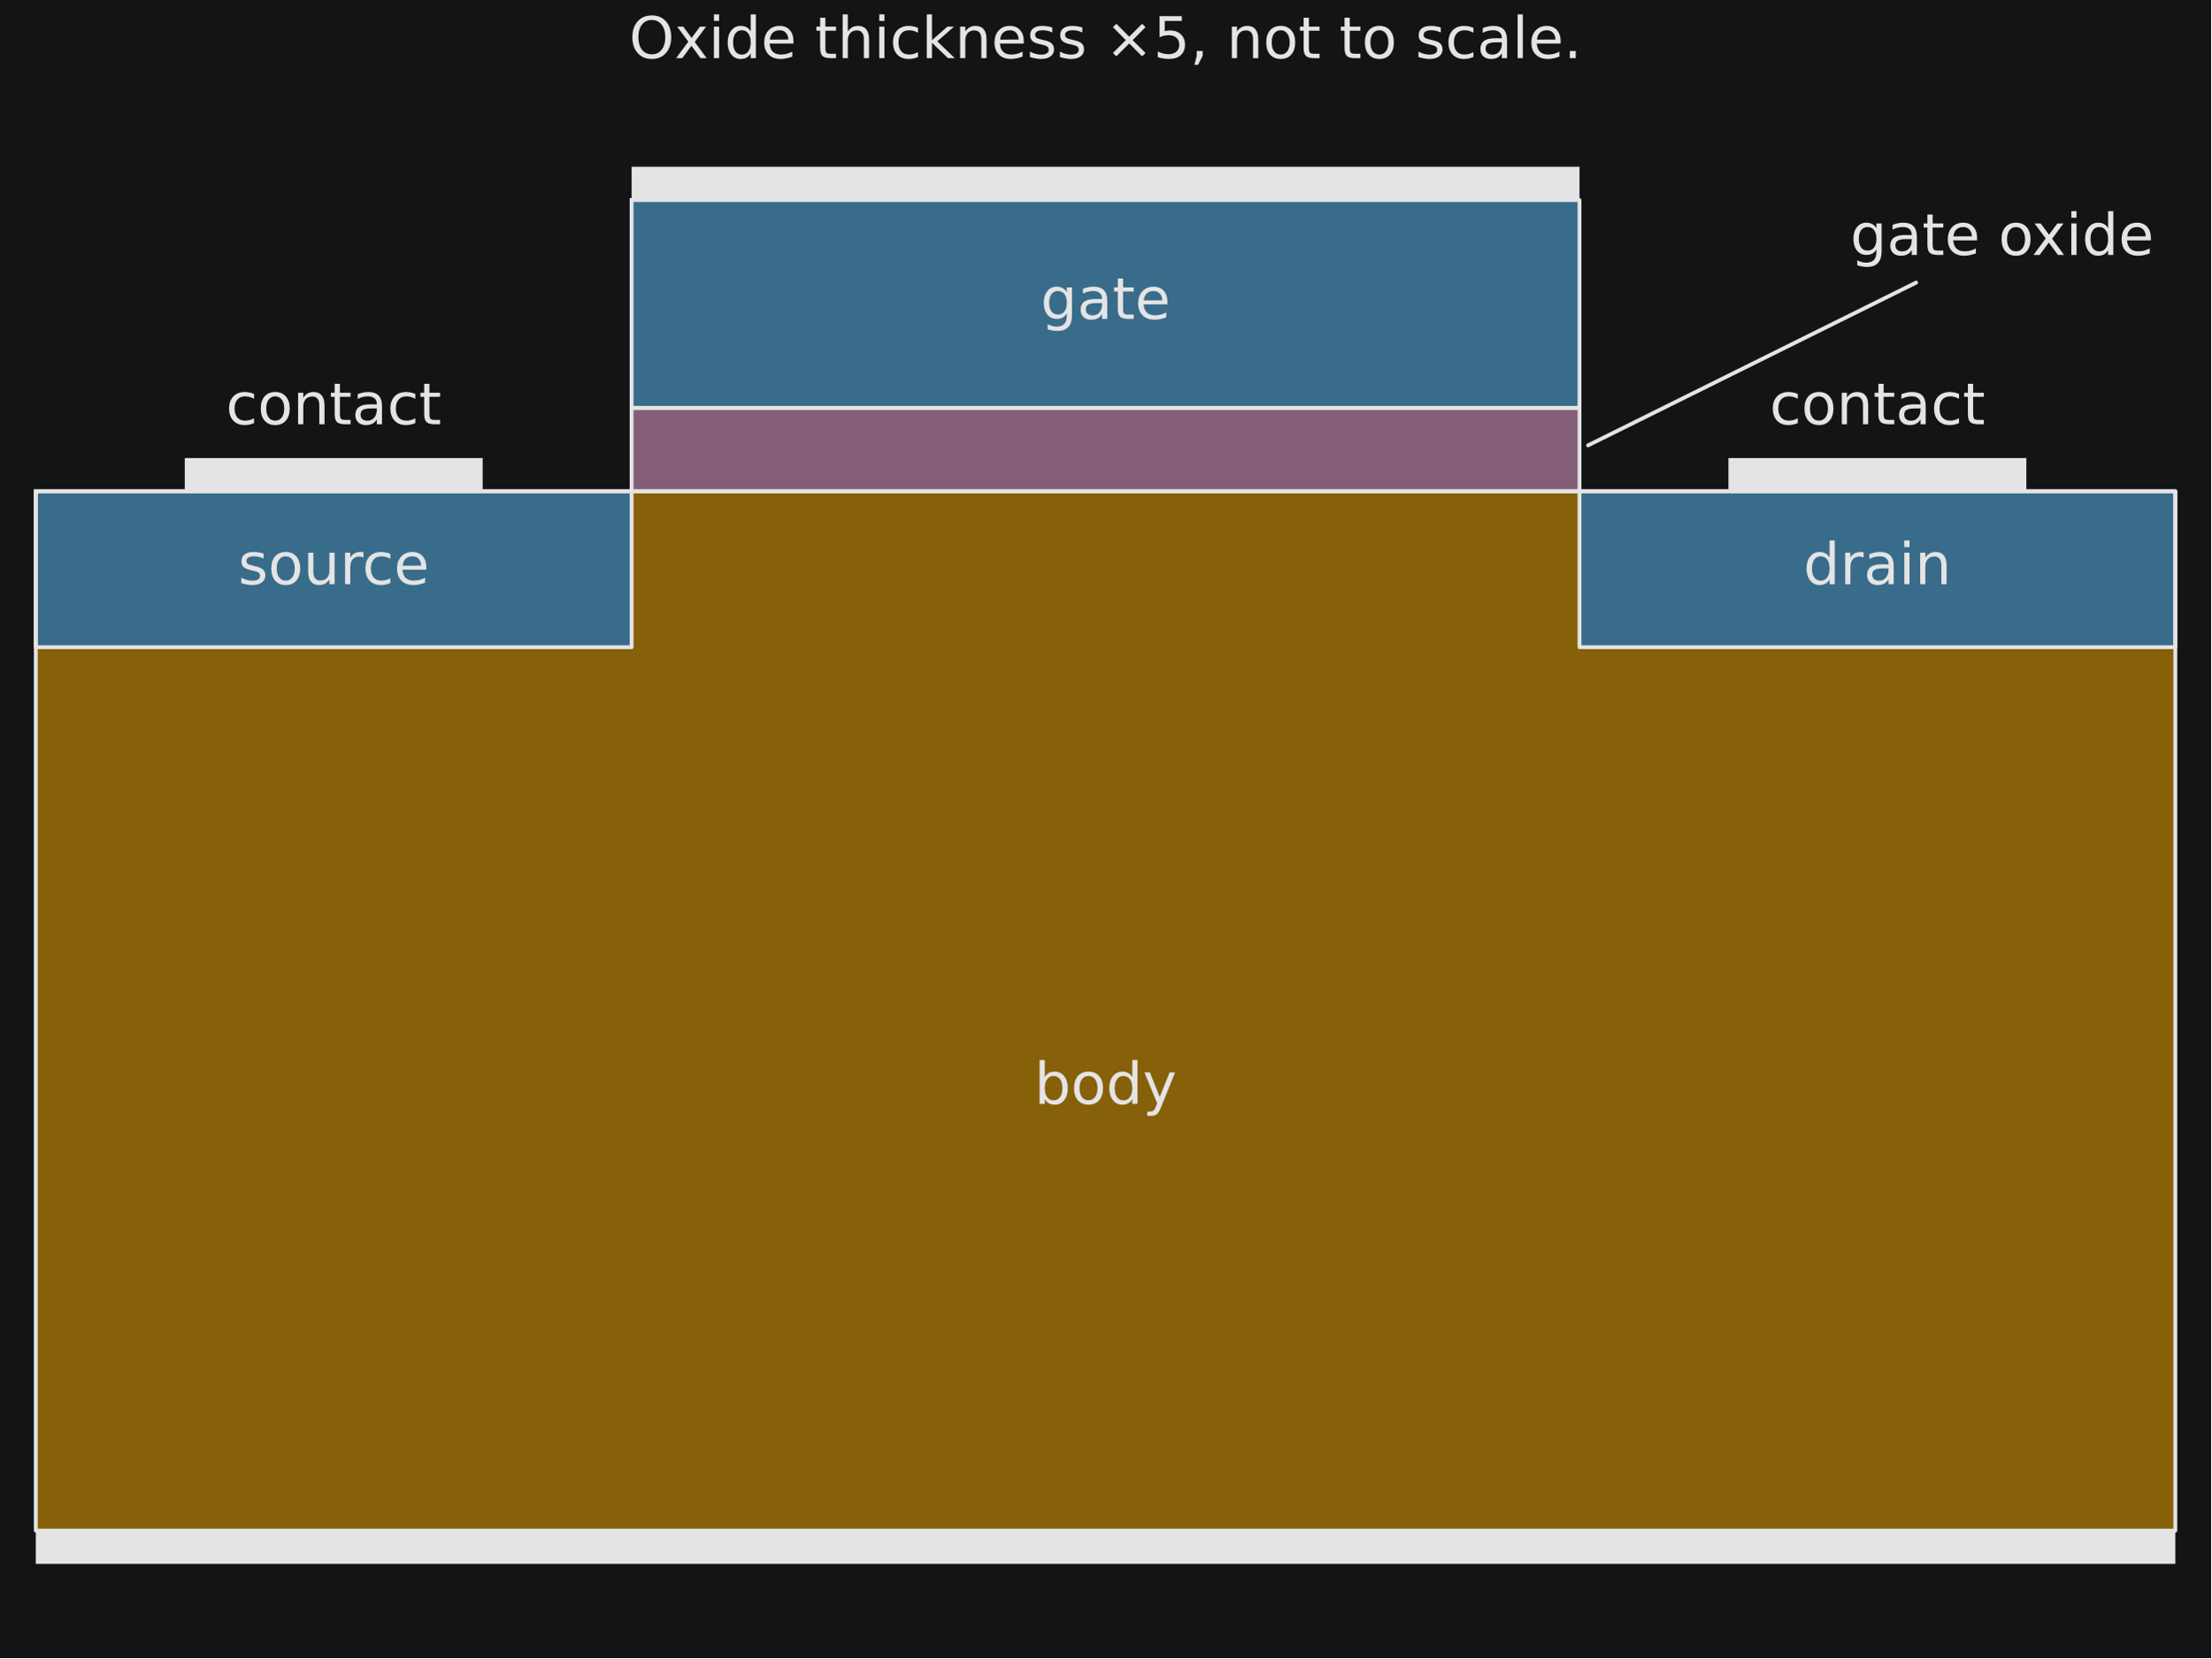
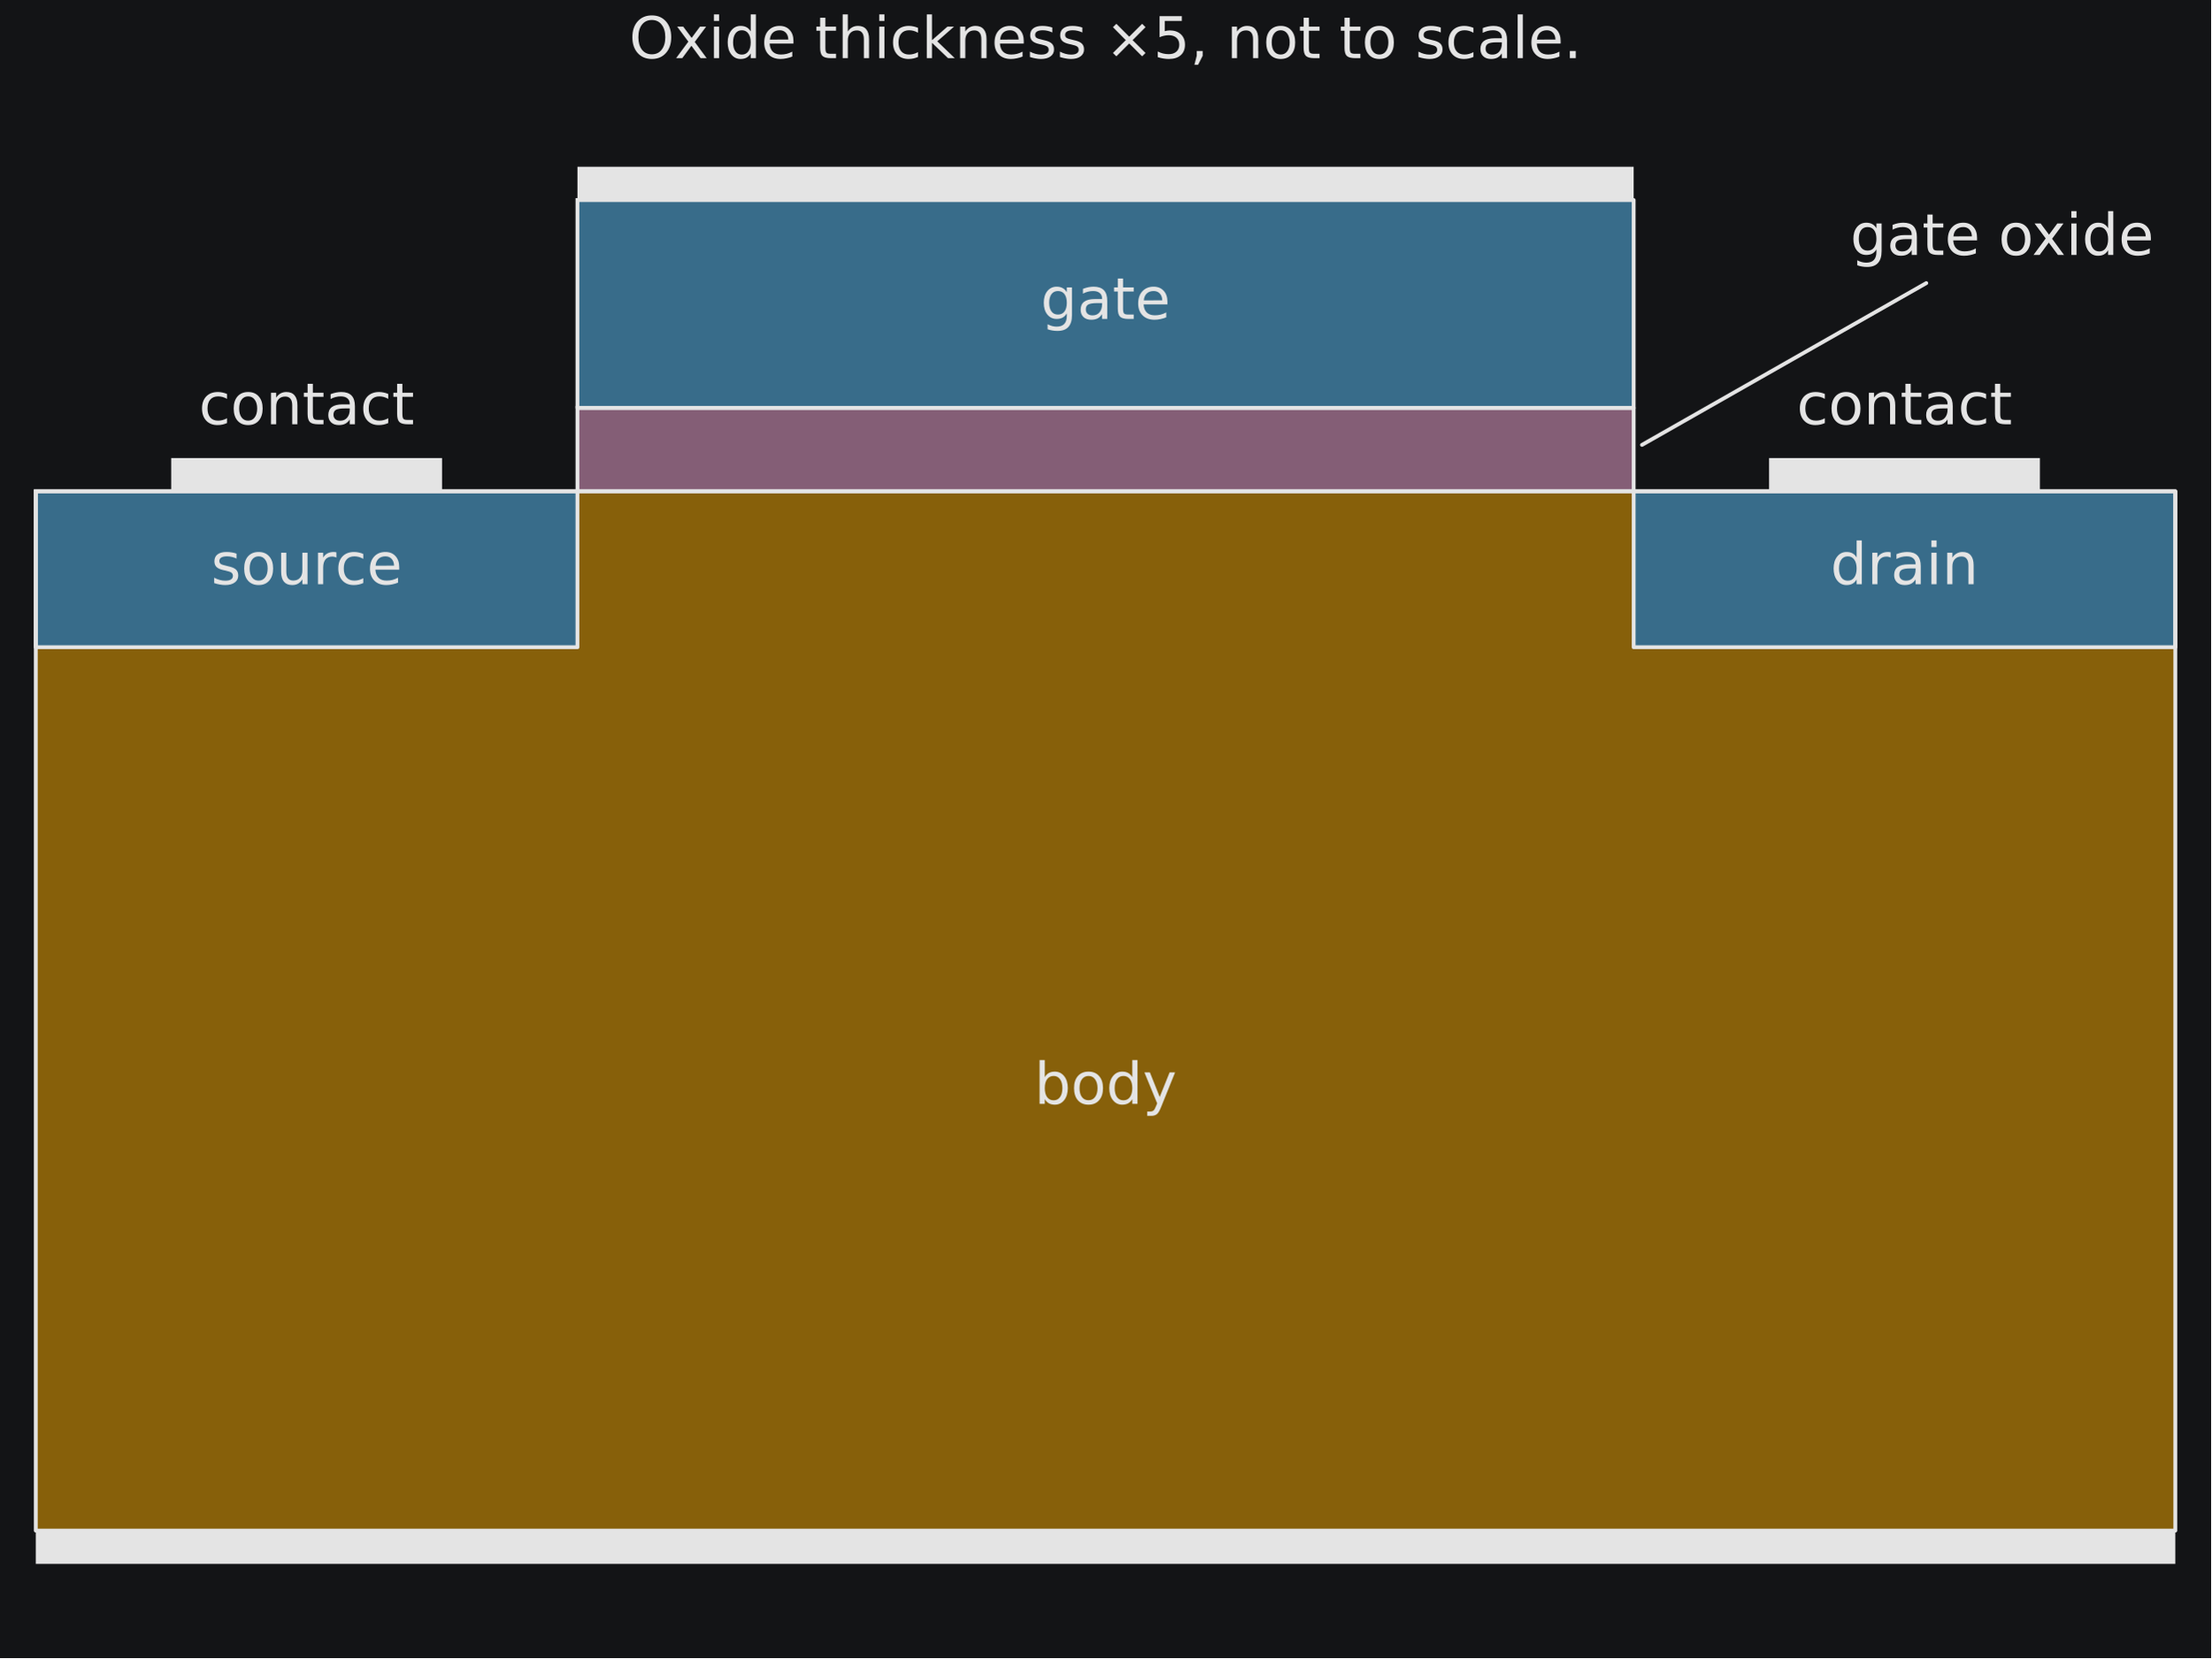
<svg xmlns="http://www.w3.org/2000/svg" xmlns:xlink="http://www.w3.org/1999/xlink" width="460.8pt" height="345.6pt" viewBox="0 0 460.8 345.6" version="1.1">
  <defs>
    <style type="text/css">*{stroke-linejoin: round; stroke-linecap: butt}</style>
  </defs>
  <g id="figure_1">
    <g id="patch_1">
      <path d="M 0 345.6  L 460.8 345.6  L 460.8 0  L 0 0  z " style="fill: #131416" />
    </g>
    <g id="axes_1">
      <g id="FillBetweenPolyCollection_1">
        <defs>
          <path id="m558e9514b6" d="M 7.459 -26.574  L 7.459 -243.199  L 453.341 -243.199  L 453.341 -26.574  L 453.341 -26.574  L 7.459 -26.574  z " />
        </defs>
        <g clip-path="url(#p267d66c135)">
          <use xlink:href="#m558e9514b6" x="0" y="345.6" style="fill: #131416" />
        </g>
      </g>
      <g id="FillBetweenPolyCollection_2">
        <defs>
          <path id="mcbdd6d3617" d="M 7.459 -26.574  L 7.459 -243.199  L 453.341 -243.199  L 453.341 -26.574  L 453.341 -26.574  L 7.459 -26.574  z " />
        </defs>
        <g clip-path="url(#p267d66c135)">
          <use xlink:href="#mcbdd6d3617" x="0" y="345.6" style="fill: #e69f00; fill-opacity: 0.55" />
        </g>
      </g>
      <g id="FillBetweenPolyCollection_3">
        <defs>
-           <path id="ma4c2a3e8a7" d="M 7.459 -210.705  L 7.459 -243.199  L 131.629 -243.199  L 131.629 -210.705  L 131.629 -210.705  L 7.459 -210.705  z " />
+           <path id="md16fc6fe52" d="M 7.459 -210.705  L 7.459 -243.199  L 120.341 -243.199  L 120.341 -210.705  L 120.341 -210.705  L 7.459 -210.705  z " />
        </defs>
        <g clip-path="url(#p267d66c135)">
-           <use xlink:href="#ma4c2a3e8a7" x="0" y="345.6" style="fill: #131416" />
+           <use xlink:href="#md16fc6fe52" x="0" y="345.6" style="fill: #131416" />
        </g>
      </g>
      <g id="FillBetweenPolyCollection_4">
        <defs>
-           <path id="m73c75ed1fa" d="M 7.459 -210.705  L 7.459 -243.199  L 131.629 -243.199  L 131.629 -210.705  L 131.629 -210.705  L 7.459 -210.705  z " />
+           <path id="m47eb83e298" d="M 7.459 -210.705  L 7.459 -243.199  L 120.341 -243.199  L 120.341 -210.705  L 120.341 -210.705  L 7.459 -210.705  z " />
        </defs>
        <g clip-path="url(#p267d66c135)">
-           <use xlink:href="#m73c75ed1fa" x="0" y="345.6" style="fill: #56b4e9; fill-opacity: 0.55" />
+           <use xlink:href="#m47eb83e298" x="0" y="345.6" style="fill: #56b4e9; fill-opacity: 0.55" />
        </g>
      </g>
      <g id="FillBetweenPolyCollection_5">
        <defs>
-           <path id="m7eba89b854" d="M 329.171 -210.705  L 329.171 -243.199  L 453.341 -243.199  L 453.341 -210.705  L 453.341 -210.705  L 329.171 -210.705  z " />
+           <path id="m5432b41ed1" d="M 340.459 -210.705  L 340.459 -243.199  L 453.341 -243.199  L 453.341 -210.705  L 453.341 -210.705  L 340.459 -210.705  z " />
        </defs>
        <g clip-path="url(#p267d66c135)">
-           <use xlink:href="#m7eba89b854" x="0" y="345.6" style="fill: #131416" />
+           <use xlink:href="#m5432b41ed1" x="0" y="345.6" style="fill: #131416" />
        </g>
      </g>
      <g id="FillBetweenPolyCollection_6">
        <defs>
-           <path id="m87a1840d6b" d="M 329.171 -210.705  L 329.171 -243.199  L 453.341 -243.199  L 453.341 -210.705  L 453.341 -210.705  L 329.171 -210.705  z " />
+           <path id="m5dd608179c" d="M 340.459 -210.705  L 340.459 -243.199  L 453.341 -243.199  L 453.341 -210.705  L 453.341 -210.705  L 340.459 -210.705  z " />
        </defs>
        <g clip-path="url(#p267d66c135)">
-           <use xlink:href="#m87a1840d6b" x="0" y="345.6" style="fill: #56b4e9; fill-opacity: 0.55" />
+           <use xlink:href="#m5dd608179c" x="0" y="345.6" style="fill: #56b4e9; fill-opacity: 0.55" />
        </g>
      </g>
      <g id="FillBetweenPolyCollection_7">
        <defs>
-           <path id="m6dfce950e2" d="M 131.629 -243.199  L 131.629 -260.583  L 329.171 -260.583  L 329.171 -243.199  L 329.171 -243.199  L 131.629 -243.199  z " />
+           <path id="m2070e5b1c1" d="M 120.341 -243.199  L 120.341 -260.583  L 340.459 -260.583  L 340.459 -243.199  L 340.459 -243.199  L 120.341 -243.199  z " />
        </defs>
        <g clip-path="url(#p267d66c135)">
-           <use xlink:href="#m6dfce950e2" x="0" y="345.6" style="fill: #131416" />
+           <use xlink:href="#m2070e5b1c1" x="0" y="345.6" style="fill: #131416" />
        </g>
      </g>
      <g id="FillBetweenPolyCollection_8">
        <defs>
-           <path id="m6c32fa8e67" d="M 131.629 -243.199  L 131.629 -260.583  L 329.171 -260.583  L 329.171 -243.199  L 329.171 -243.199  L 131.629 -243.199  z " />
+           <path id="maee41157cc" d="M 120.341 -243.199  L 120.341 -260.583  L 340.459 -260.583  L 340.459 -243.199  L 340.459 -243.199  L 120.341 -243.199  z " />
        </defs>
        <g clip-path="url(#p267d66c135)">
-           <use xlink:href="#m6c32fa8e67" x="0" y="345.6" style="fill: #e09bc4; fill-opacity: 0.55" />
+           <use xlink:href="#maee41157cc" x="0" y="345.6" style="fill: #e09bc4; fill-opacity: 0.55" />
        </g>
      </g>
      <g id="FillBetweenPolyCollection_9">
        <defs>
-           <path id="m8453ee365d" d="M 131.629 -260.583  L 131.629 -303.908  L 329.171 -303.908  L 329.171 -260.583  L 329.171 -260.583  L 131.629 -260.583  z " />
+           <path id="m55f6e1701b" d="M 120.341 -260.583  L 120.341 -303.908  L 340.459 -303.908  L 340.459 -260.583  L 340.459 -260.583  L 120.341 -260.583  z " />
        </defs>
        <g clip-path="url(#p267d66c135)">
-           <use xlink:href="#m8453ee365d" x="0" y="345.6" style="fill: #131416" />
+           <use xlink:href="#m55f6e1701b" x="0" y="345.6" style="fill: #131416" />
        </g>
      </g>
      <g id="FillBetweenPolyCollection_10">
        <defs>
-           <path id="m6992be8a79" d="M 131.629 -260.583  L 131.629 -303.908  L 329.171 -303.908  L 329.171 -260.583  L 329.171 -260.583  L 131.629 -260.583  z " />
+           <path id="m3fc7bd62ed" d="M 120.341 -260.583  L 120.341 -303.908  L 340.459 -303.908  L 340.459 -260.583  L 340.459 -260.583  L 120.341 -260.583  z " />
        </defs>
        <g clip-path="url(#p267d66c135)">
-           <use xlink:href="#m6992be8a79" x="0" y="345.6" style="fill: #56b4e9; fill-opacity: 0.55" />
+           <use xlink:href="#m3fc7bd62ed" x="0" y="345.6" style="fill: #56b4e9; fill-opacity: 0.55" />
        </g>
      </g>
      <g id="FillBetweenPolyCollection_11">
        <defs>
-           <path id="m2eb5c0ba71" d="M 131.629 -303.908  L 131.629 -310.842  L 329.171 -310.842  L 329.171 -303.908  L 329.171 -303.908  L 131.629 -303.908  z " />
+           <path id="md15420fba5" d="M 120.341 -303.908  L 120.341 -310.842  L 340.459 -310.842  L 340.459 -303.908  L 340.459 -303.908  L 120.341 -303.908  z " />
        </defs>
        <g clip-path="url(#p267d66c135)">
-           <use xlink:href="#m2eb5c0ba71" x="0" y="345.6" style="fill: #e4e4e4" />
+           <use xlink:href="#md15420fba5" x="0" y="345.6" style="fill: #e4e4e4" />
        </g>
      </g>
      <g id="FillBetweenPolyCollection_12">
        <defs>
          <path id="m9b730cd8ee" d="M 7.459 -19.64  L 7.459 -26.574  L 453.341 -26.574  L 453.341 -19.64  L 453.341 -19.64  L 7.459 -19.64  z " />
        </defs>
        <g clip-path="url(#p267d66c135)">
          <use xlink:href="#m9b730cd8ee" x="0" y="345.6" style="fill: #e4e4e4" />
        </g>
      </g>
      <g id="FillBetweenPolyCollection_13">
        <defs>
-           <path id="m022d227844" d="M 360.214 -243.199  L 360.214 -250.132  L 422.299 -250.132  L 422.299 -243.199  L 422.299 -243.199  L 360.214 -243.199  z " />
+           <path id="mee5914cfca" d="M 368.68 -243.199  L 368.68 -250.132  L 425.121 -250.132  L 425.121 -243.199  L 425.121 -243.199  L 368.68 -243.199  z " />
        </defs>
        <g clip-path="url(#p267d66c135)">
-           <use xlink:href="#m022d227844" x="0" y="345.6" style="fill: #e4e4e4" />
+           <use xlink:href="#mee5914cfca" x="0" y="345.6" style="fill: #e4e4e4" />
        </g>
      </g>
      <g id="FillBetweenPolyCollection_14">
        <defs>
-           <path id="mbd44e21042" d="M 38.501 -243.199  L 38.501 -250.132  L 100.586 -250.132  L 100.586 -243.199  L 100.586 -243.199  L 38.501 -243.199  z " />
+           <path id="me965eed30e" d="M 35.679 -243.199  L 35.679 -250.132  L 92.12 -250.132  L 92.12 -243.199  L 92.12 -243.199  L 35.679 -243.199  z " />
        </defs>
        <g clip-path="url(#p267d66c135)">
-           <use xlink:href="#mbd44e21042" x="0" y="345.6" style="fill: #e4e4e4" />
+           <use xlink:href="#me965eed30e" x="0" y="345.6" style="fill: #e4e4e4" />
        </g>
      </g>
      <g id="line2d_1">
        <path d="M 7.459 102.401  L 453.341 102.401  L 453.341 319.026  L 7.459 319.026  L 7.459 102.401  " clip-path="url(#p267d66c135)" style="fill: none; stroke: #e4e4e4; stroke-width: 0.8; stroke-linecap: square" />
      </g>
      <g id="line2d_2">
-         <path d="M 7.459 102.401  L 131.629 102.401  L 131.629 134.895  L 7.459 134.895  L 7.459 102.401  " clip-path="url(#p267d66c135)" style="fill: none; stroke: #e4e4e4; stroke-width: 0.8; stroke-linecap: square" />
+         <path d="M 7.459 102.401  L 120.341 102.401  L 120.341 134.895  L 7.459 134.895  L 7.459 102.401  " clip-path="url(#p267d66c135)" style="fill: none; stroke: #e4e4e4; stroke-width: 0.8; stroke-linecap: square" />
      </g>
      <g id="line2d_3">
-         <path d="M 329.171 102.401  L 453.341 102.401  L 453.341 134.895  L 329.171 134.895  L 329.171 102.401  " clip-path="url(#p267d66c135)" style="fill: none; stroke: #e4e4e4; stroke-width: 0.8; stroke-linecap: square" />
+         <path d="M 340.459 102.401  L 453.341 102.401  L 453.341 134.895  L 340.459 134.895  L 340.459 102.401  " clip-path="url(#p267d66c135)" style="fill: none; stroke: #e4e4e4; stroke-width: 0.8; stroke-linecap: square" />
      </g>
      <g id="line2d_4">
-         <path d="M 131.629 85.017  L 329.171 85.017  L 329.171 102.401  L 131.629 102.401  L 131.629 85.017  " clip-path="url(#p267d66c135)" style="fill: none; stroke: #e4e4e4; stroke-width: 0.8; stroke-linecap: square" />
+         <path d="M 120.341 85.017  L 340.459 85.017  L 340.459 102.401  L 120.341 102.401  L 120.341 85.017  " clip-path="url(#p267d66c135)" style="fill: none; stroke: #e4e4e4; stroke-width: 0.8; stroke-linecap: square" />
      </g>
      <g id="line2d_5">
-         <path d="M 131.629 41.692  L 329.171 41.692  L 329.171 85.017  L 131.629 85.017  L 131.629 41.692  " clip-path="url(#p267d66c135)" style="fill: none; stroke: #e4e4e4; stroke-width: 0.8; stroke-linecap: square" />
+         <path d="M 120.341 41.692  L 340.459 41.692  L 340.459 85.017  L 120.341 85.017  L 120.341 41.692  " clip-path="url(#p267d66c135)" style="fill: none; stroke: #e4e4e4; stroke-width: 0.8; stroke-linecap: square" />
      </g>
      <g id="text_1">
        <text style="font-size: 12px; font-family: 'DejaVu Sans', sans-serif; text-anchor: middle; fill: #e4e4e4" x="230.4" y="66.472" transform="rotate(-0 230.4 66.47152)">gate</text>
      </g>
      <g id="text_2">
-         <text style="font-size: 12px; font-family: 'DejaVu Sans', sans-serif; text-anchor: middle; fill: #e4e4e4" x="69.544" y="121.765" transform="rotate(-0 69.54388 121.7651)">source</text>
+         <text style="font-size: 12px; font-family: 'DejaVu Sans', sans-serif; text-anchor: middle; fill: #e4e4e4" x="63.9" y="121.765" transform="rotate(-0 63.8998 121.7651)">source</text>
      </g>
      <g id="text_3">
-         <text style="font-size: 12px; font-family: 'DejaVu Sans', sans-serif; text-anchor: middle; fill: #e4e4e4" x="391.256" y="121.766" transform="rotate(-0 391.2561 121.7656)">drain</text>
+         <text style="font-size: 12px; font-family: 'DejaVu Sans', sans-serif; text-anchor: middle; fill: #e4e4e4" x="396.9" y="121.766" transform="rotate(-0 396.9002 121.7656)">drain</text>
      </g>
      <g id="text_4">
        <text style="font-size: 12px; font-family: 'DejaVu Sans', sans-serif; text-anchor: middle; fill: #e4e4e4" x="230.4" y="230.078" transform="rotate(-0 230.4 230.0782)">body</text>
      </g>
      <g id="patch_2">
-         <path d="M 399.329 58.898  Q 365.147 75.859 330.966 92.819  " style="fill: none; stroke: #e4e4e4; stroke-width: 0.8; stroke-linecap: round" />
+         <path d="M 401.441 59.003  Q 371.819 75.861 342.198 92.72  " style="fill: none; stroke: #e4e4e4; stroke-width: 0.8; stroke-linecap: round" />
      </g>
      <g id="text_5">
        <text style="font-size: 12px; font-family: 'DejaVu Sans', sans-serif; text-anchor: end; fill: #e4e4e4" x="448.882" y="53.129" transform="rotate(-0 448.8821 53.12949)">gate oxide</text>
      </g>
      <g id="text_6">
-         <text style="font-size: 12px; font-family: 'DejaVu Sans', sans-serif; text-anchor: middle; fill: #e4e4e4" x="391.256" y="88.425" transform="rotate(-0 391.2561 88.42484)">contact</text>
+         <text style="font-size: 12px; font-family: 'DejaVu Sans', sans-serif; text-anchor: middle; fill: #e4e4e4" x="396.9" y="88.425" transform="rotate(-0 396.9002 88.42484)">contact</text>
      </g>
      <g id="text_7">
-         <text style="font-size: 12px; font-family: 'DejaVu Sans', sans-serif; text-anchor: middle; fill: #e4e4e4" x="69.544" y="88.425" transform="rotate(-0 69.54388 88.42484)">contact</text>
+         <text style="font-size: 12px; font-family: 'DejaVu Sans', sans-serif; text-anchor: middle; fill: #e4e4e4" x="63.9" y="88.425" transform="rotate(-0 63.8998 88.42484)">contact</text>
      </g>
      <g id="text_8">
        <text style="font-size: 12px; font-family: 'DejaVu Sans', sans-serif; text-anchor: middle; fill: #e4e4e4" x="230.4" y="12.118" transform="rotate(-0 230.4 12.11837)">Oxide thickness ×5, not to scale.</text>
      </g>
    </g>
  </g>
  <defs>
    <clipPath id="p267d66c135">
      <rect x="3" y="18.118" width="454.8" height="324.481" />
    </clipPath>
  </defs>
</svg>
